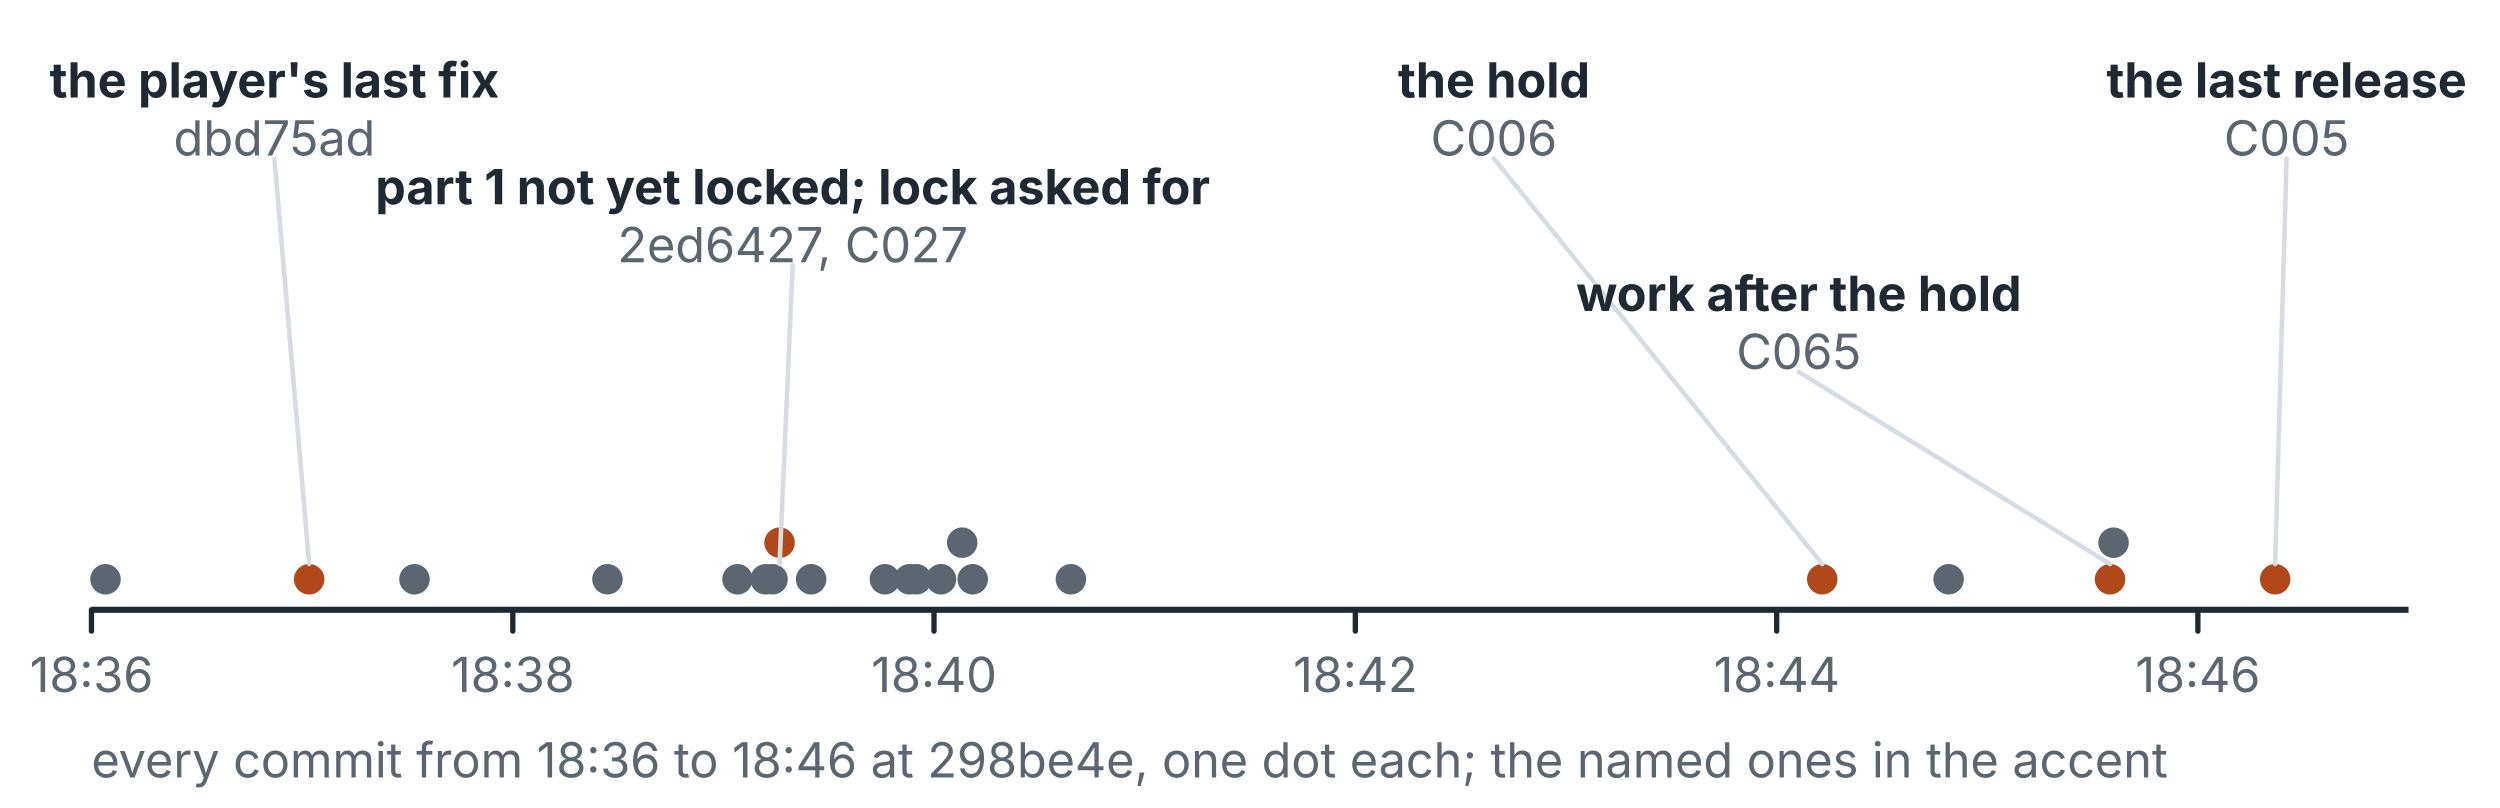
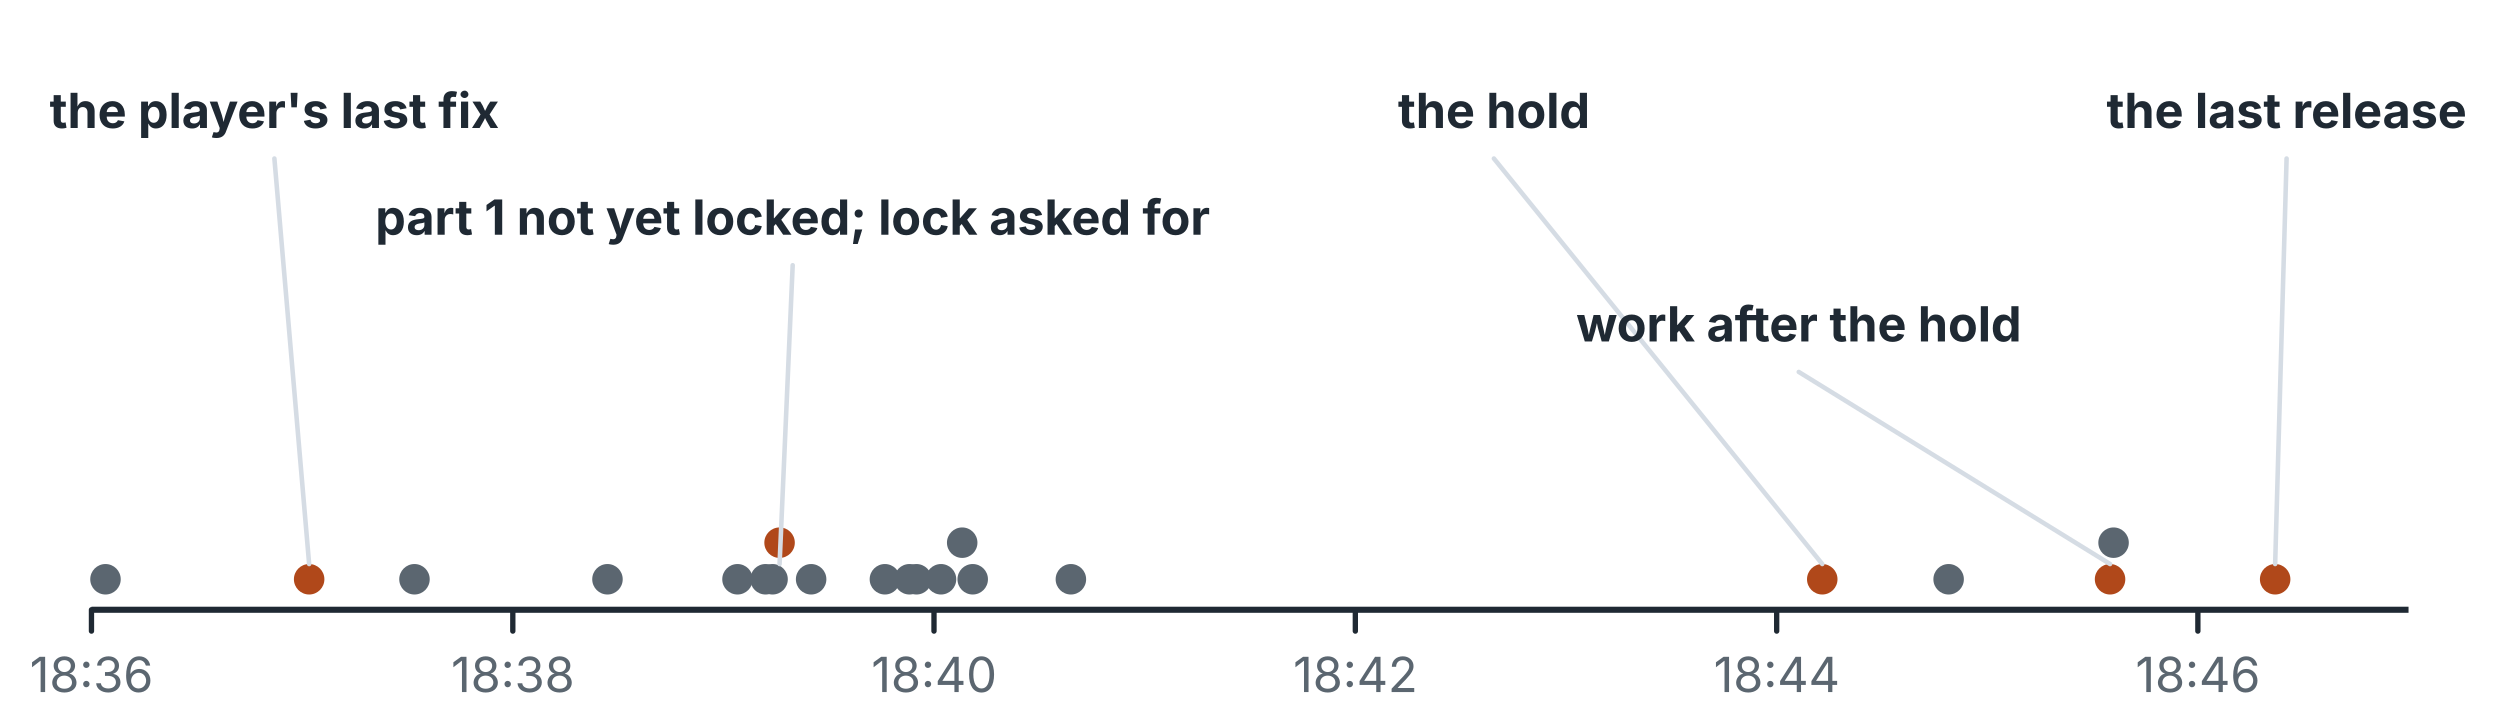
- <svg xmlns="http://www.w3.org/2000/svg" width="164mm" height="53mm" viewBox="0 0 164 53" role="img" aria-label="The last ten minutes before the talk was due, every commit a dot, the named moments labelled">
+ <svg xmlns="http://www.w3.org/2000/svg" width="164mm" height="47mm" viewBox="0 0 164 47" role="img" aria-label="The last ten minutes before the talk was due, every commit a dot, the named moments labelled">
  <line x1="6.0" y1="40.0" x2="158.0" y2="40.0" stroke="#1f2933" stroke-width=".4" />
  <line x1="6.00" y1="40.00" x2="6.00" y2="41.40" stroke="#1f2933" stroke-width="0.35" stroke-linecap="round" />
  <text x="6.00" y="45.40" font-family="Inter, Helvetica, Arial, sans-serif" font-size="3.18" font-weight="400" fill="#5b6670" text-anchor="middle">18:36</text>
  <line x1="33.64" y1="40.00" x2="33.64" y2="41.40" stroke="#1f2933" stroke-width="0.35" stroke-linecap="round" />
  <text x="33.64" y="45.40" font-family="Inter, Helvetica, Arial, sans-serif" font-size="3.18" font-weight="400" fill="#5b6670" text-anchor="middle">18:38</text>
  <line x1="61.27" y1="40.00" x2="61.27" y2="41.40" stroke="#1f2933" stroke-width="0.35" stroke-linecap="round" />
  <text x="61.27" y="45.40" font-family="Inter, Helvetica, Arial, sans-serif" font-size="3.18" font-weight="400" fill="#5b6670" text-anchor="middle">18:40</text>
  <line x1="88.91" y1="40.00" x2="88.91" y2="41.40" stroke="#1f2933" stroke-width="0.35" stroke-linecap="round" />
  <text x="88.91" y="45.40" font-family="Inter, Helvetica, Arial, sans-serif" font-size="3.18" font-weight="400" fill="#5b6670" text-anchor="middle">18:42</text>
  <line x1="116.55" y1="40.00" x2="116.55" y2="41.40" stroke="#1f2933" stroke-width="0.35" stroke-linecap="round" />
  <text x="116.55" y="45.40" font-family="Inter, Helvetica, Arial, sans-serif" font-size="3.18" font-weight="400" fill="#5b6670" text-anchor="middle">18:44</text>
  <line x1="144.18" y1="40.00" x2="144.18" y2="41.40" stroke="#1f2933" stroke-width="0.35" stroke-linecap="round" />
  <text x="144.18" y="45.40" font-family="Inter, Helvetica, Arial, sans-serif" font-size="3.18" font-weight="400" fill="#5b6670" text-anchor="middle">18:46</text>
  <circle cx="6.92" cy="38.00" r="1" fill="#5b6670" />
  <circle cx="20.28" cy="38.00" r="1" fill="#b0481a" />
  <circle cx="27.19" cy="38.00" r="1" fill="#5b6670" />
  <circle cx="39.85" cy="38.00" r="1" fill="#5b6670" />
  <circle cx="48.38" cy="38.00" r="1" fill="#5b6670" />
  <circle cx="50.22" cy="38.00" r="1" fill="#5b6670" />
  <circle cx="50.68" cy="38.00" r="1" fill="#5b6670" />
  <circle cx="51.14" cy="35.60" r="1" fill="#b0481a" />
  <circle cx="53.21" cy="38.00" r="1" fill="#5b6670" />
  <circle cx="58.05" cy="38.00" r="1" fill="#5b6670" />
  <circle cx="59.66" cy="38.00" r="1" fill="#5b6670" />
  <circle cx="60.12" cy="38.00" r="1" fill="#5b6670" />
  <circle cx="61.73" cy="38.00" r="1" fill="#5b6670" />
  <circle cx="63.12" cy="35.60" r="1" fill="#5b6670" />
  <circle cx="63.81" cy="38.00" r="1" fill="#5b6670" />
  <circle cx="70.25" cy="38.00" r="1" fill="#5b6670" />
  <circle cx="119.54" cy="38.00" r="1" fill="#b0481a" />
  <circle cx="127.83" cy="38.00" r="1" fill="#5b6670" />
  <circle cx="138.42" cy="38.00" r="1" fill="#b0481a" />
  <circle cx="138.65" cy="35.60" r="1" fill="#5b6670" />
  <circle cx="149.25" cy="38.00" r="1" fill="#b0481a" />
  <line x1="20.28" y1="37.00" x2="18.00" y2="10.40" stroke="#d5dce4" stroke-width="0.3" stroke-linecap="round" />
-   <text x="18.00" y="6.40" font-family="Inter, Helvetica, Arial, sans-serif" font-size="3.18" font-weight="700" fill="#1f2933" text-anchor="middle">the player's last fix</text>
-   <text x="18.00" y="10.20" font-family="Inter, Helvetica, Arial, sans-serif" font-size="3.18" font-weight="400" fill="#5b6670" text-anchor="middle">dbd75ad</text>
+   <text x="18.00" y="8.40" font-family="Inter, Helvetica, Arial, sans-serif" font-size="3.18" font-weight="700" fill="#1f2933" text-anchor="middle">the player's last fix</text>
  <line x1="51.14" y1="37.00" x2="52.00" y2="17.40" stroke="#d5dce4" stroke-width="0.3" stroke-linecap="round" />
-   <text x="52.00" y="13.40" font-family="Inter, Helvetica, Arial, sans-serif" font-size="3.18" font-weight="700" fill="#1f2933" text-anchor="middle">part 1 not yet locked; lock asked for</text>
-   <text x="52.00" y="17.20" font-family="Inter, Helvetica, Arial, sans-serif" font-size="3.18" font-weight="400" fill="#5b6670" text-anchor="middle">2ed6427, C027</text>
+   <text x="52.00" y="15.40" font-family="Inter, Helvetica, Arial, sans-serif" font-size="3.18" font-weight="700" fill="#1f2933" text-anchor="middle">part 1 not yet locked; lock asked for</text>
  <line x1="119.54" y1="37.00" x2="98.00" y2="10.40" stroke="#d5dce4" stroke-width="0.3" stroke-linecap="round" />
-   <text x="98.00" y="6.40" font-family="Inter, Helvetica, Arial, sans-serif" font-size="3.18" font-weight="700" fill="#1f2933" text-anchor="middle">the hold</text>
-   <text x="98.00" y="10.20" font-family="Inter, Helvetica, Arial, sans-serif" font-size="3.18" font-weight="400" fill="#5b6670" text-anchor="middle">C006</text>
+   <text x="98.00" y="8.40" font-family="Inter, Helvetica, Arial, sans-serif" font-size="3.18" font-weight="700" fill="#1f2933" text-anchor="middle">the hold</text>
  <line x1="138.42" y1="37.00" x2="118.00" y2="24.40" stroke="#d5dce4" stroke-width="0.3" stroke-linecap="round" />
-   <text x="118.00" y="20.40" font-family="Inter, Helvetica, Arial, sans-serif" font-size="3.18" font-weight="700" fill="#1f2933" text-anchor="middle">work after the hold</text>
-   <text x="118.00" y="24.20" font-family="Inter, Helvetica, Arial, sans-serif" font-size="3.18" font-weight="400" fill="#5b6670" text-anchor="middle">C065</text>
+   <text x="118.00" y="22.40" font-family="Inter, Helvetica, Arial, sans-serif" font-size="3.18" font-weight="700" fill="#1f2933" text-anchor="middle">work after the hold</text>
  <line x1="149.25" y1="37.00" x2="150.00" y2="10.40" stroke="#d5dce4" stroke-width="0.3" stroke-linecap="round" />
-   <text x="150.00" y="6.40" font-family="Inter, Helvetica, Arial, sans-serif" font-size="3.18" font-weight="700" fill="#1f2933" text-anchor="middle">the last release</text>
-   <text x="150.00" y="10.20" font-family="Inter, Helvetica, Arial, sans-serif" font-size="3.18" font-weight="400" fill="#5b6670" text-anchor="middle">C005</text>
-   <text x="6.00" y="51.00" font-family="Inter, Helvetica, Arial, sans-serif" font-size="3.18" font-weight="400" fill="#5b6670" text-anchor="start">every commit from 18:36 to 18:46 at 298be4e, one dot each; the named ones in the accent</text>
+   <text x="150.00" y="8.40" font-family="Inter, Helvetica, Arial, sans-serif" font-size="3.18" font-weight="700" fill="#1f2933" text-anchor="middle">the last release</text>
</svg>
